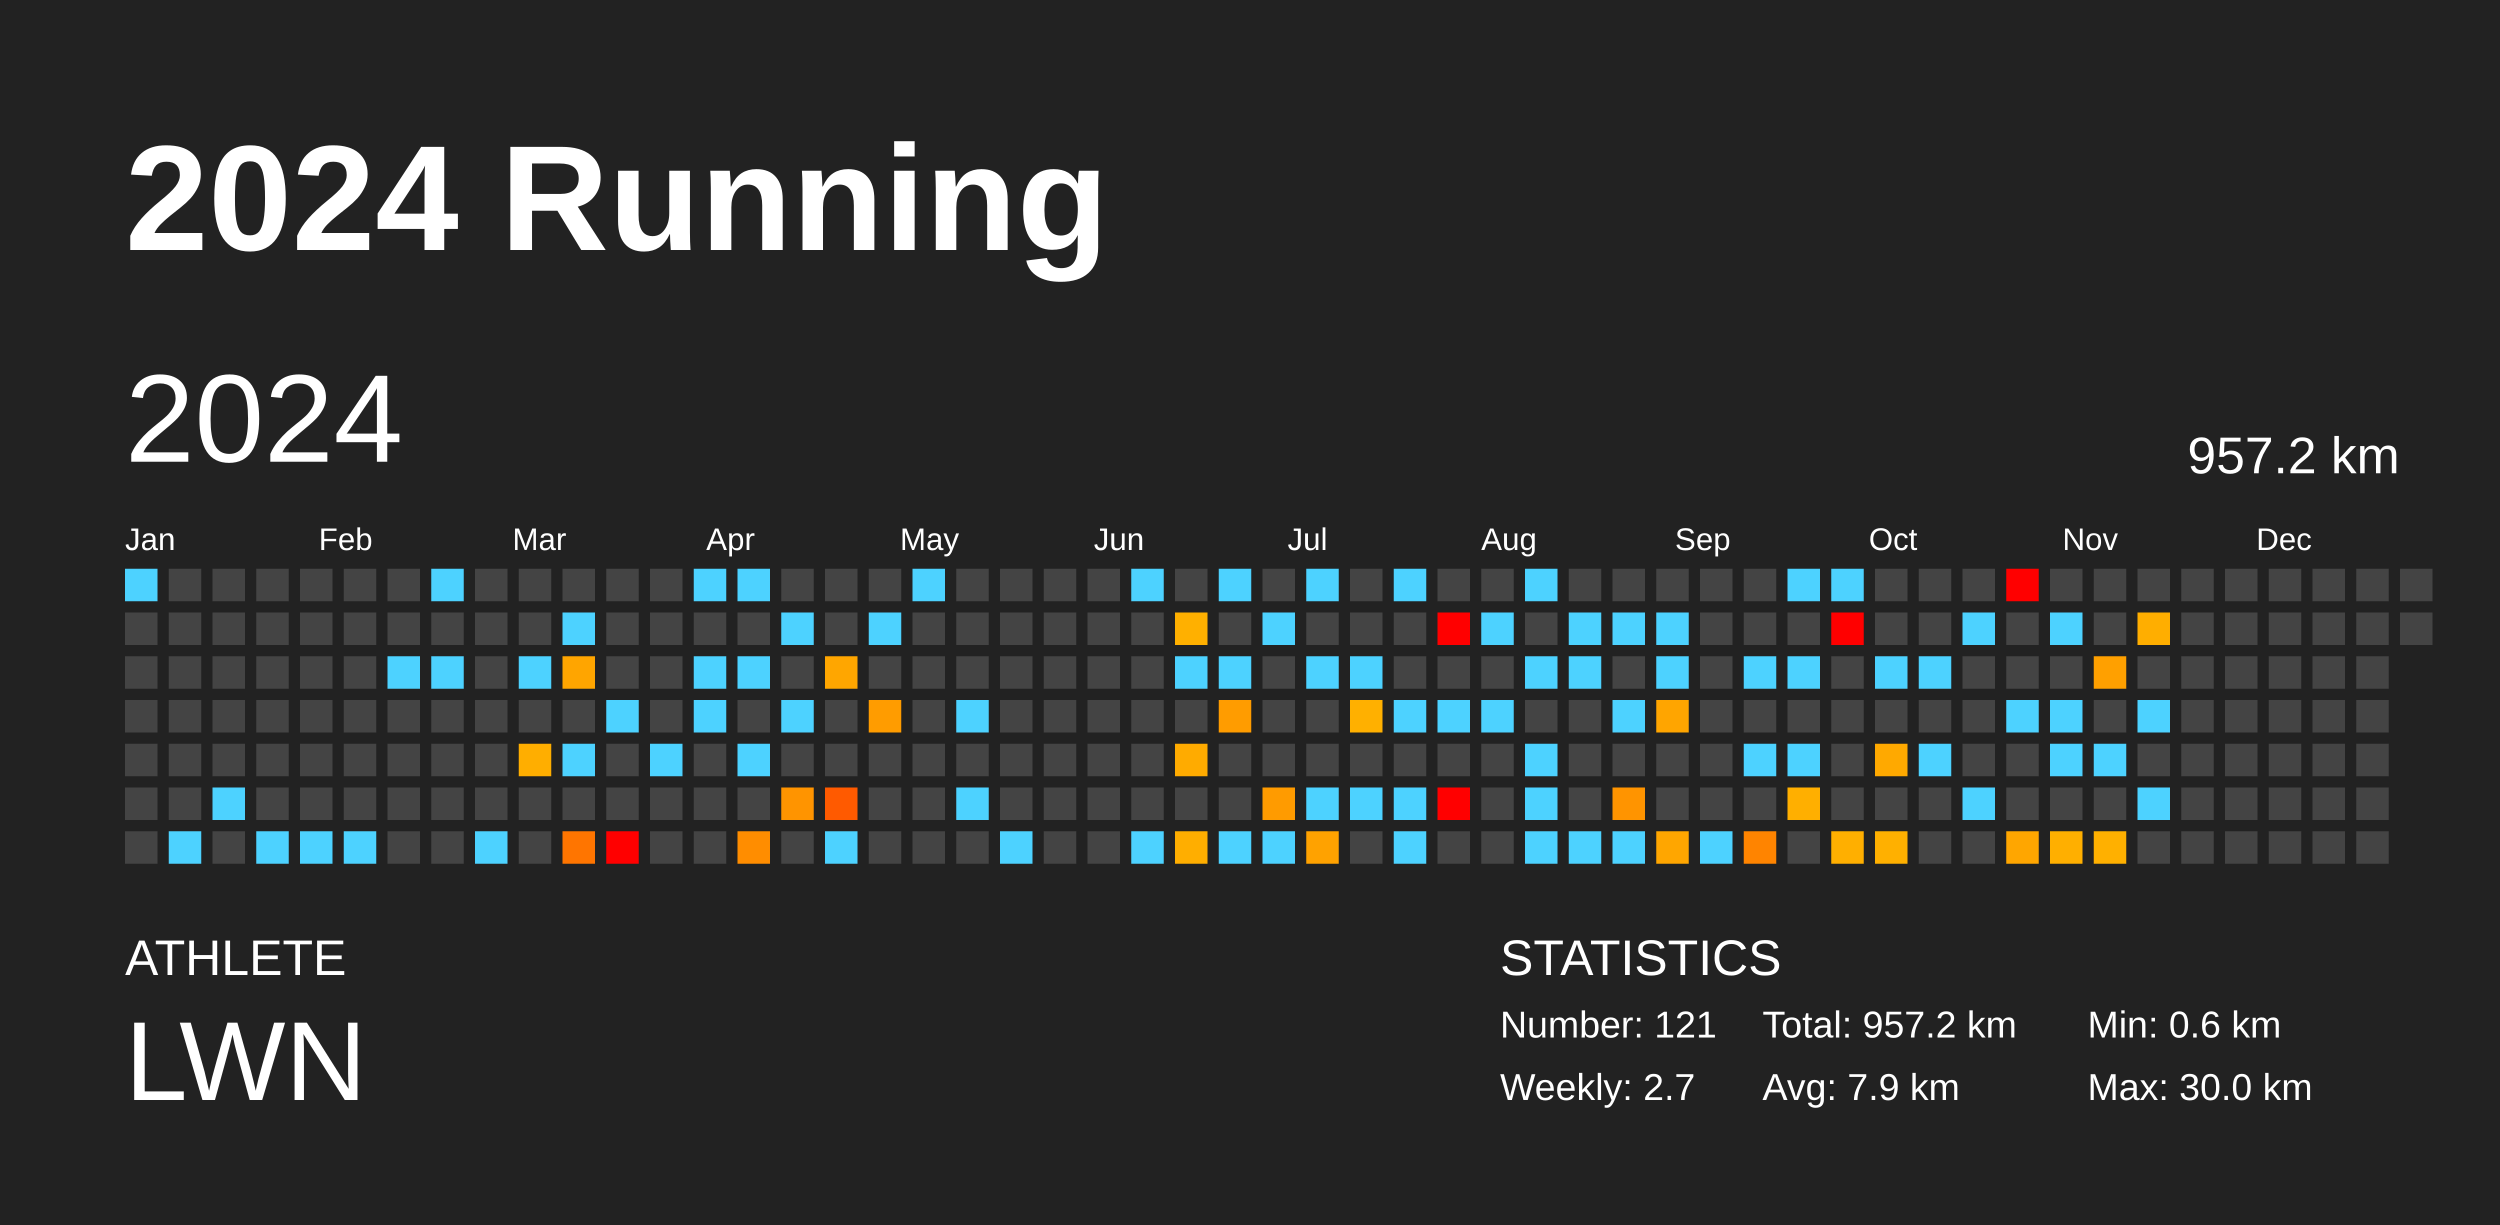
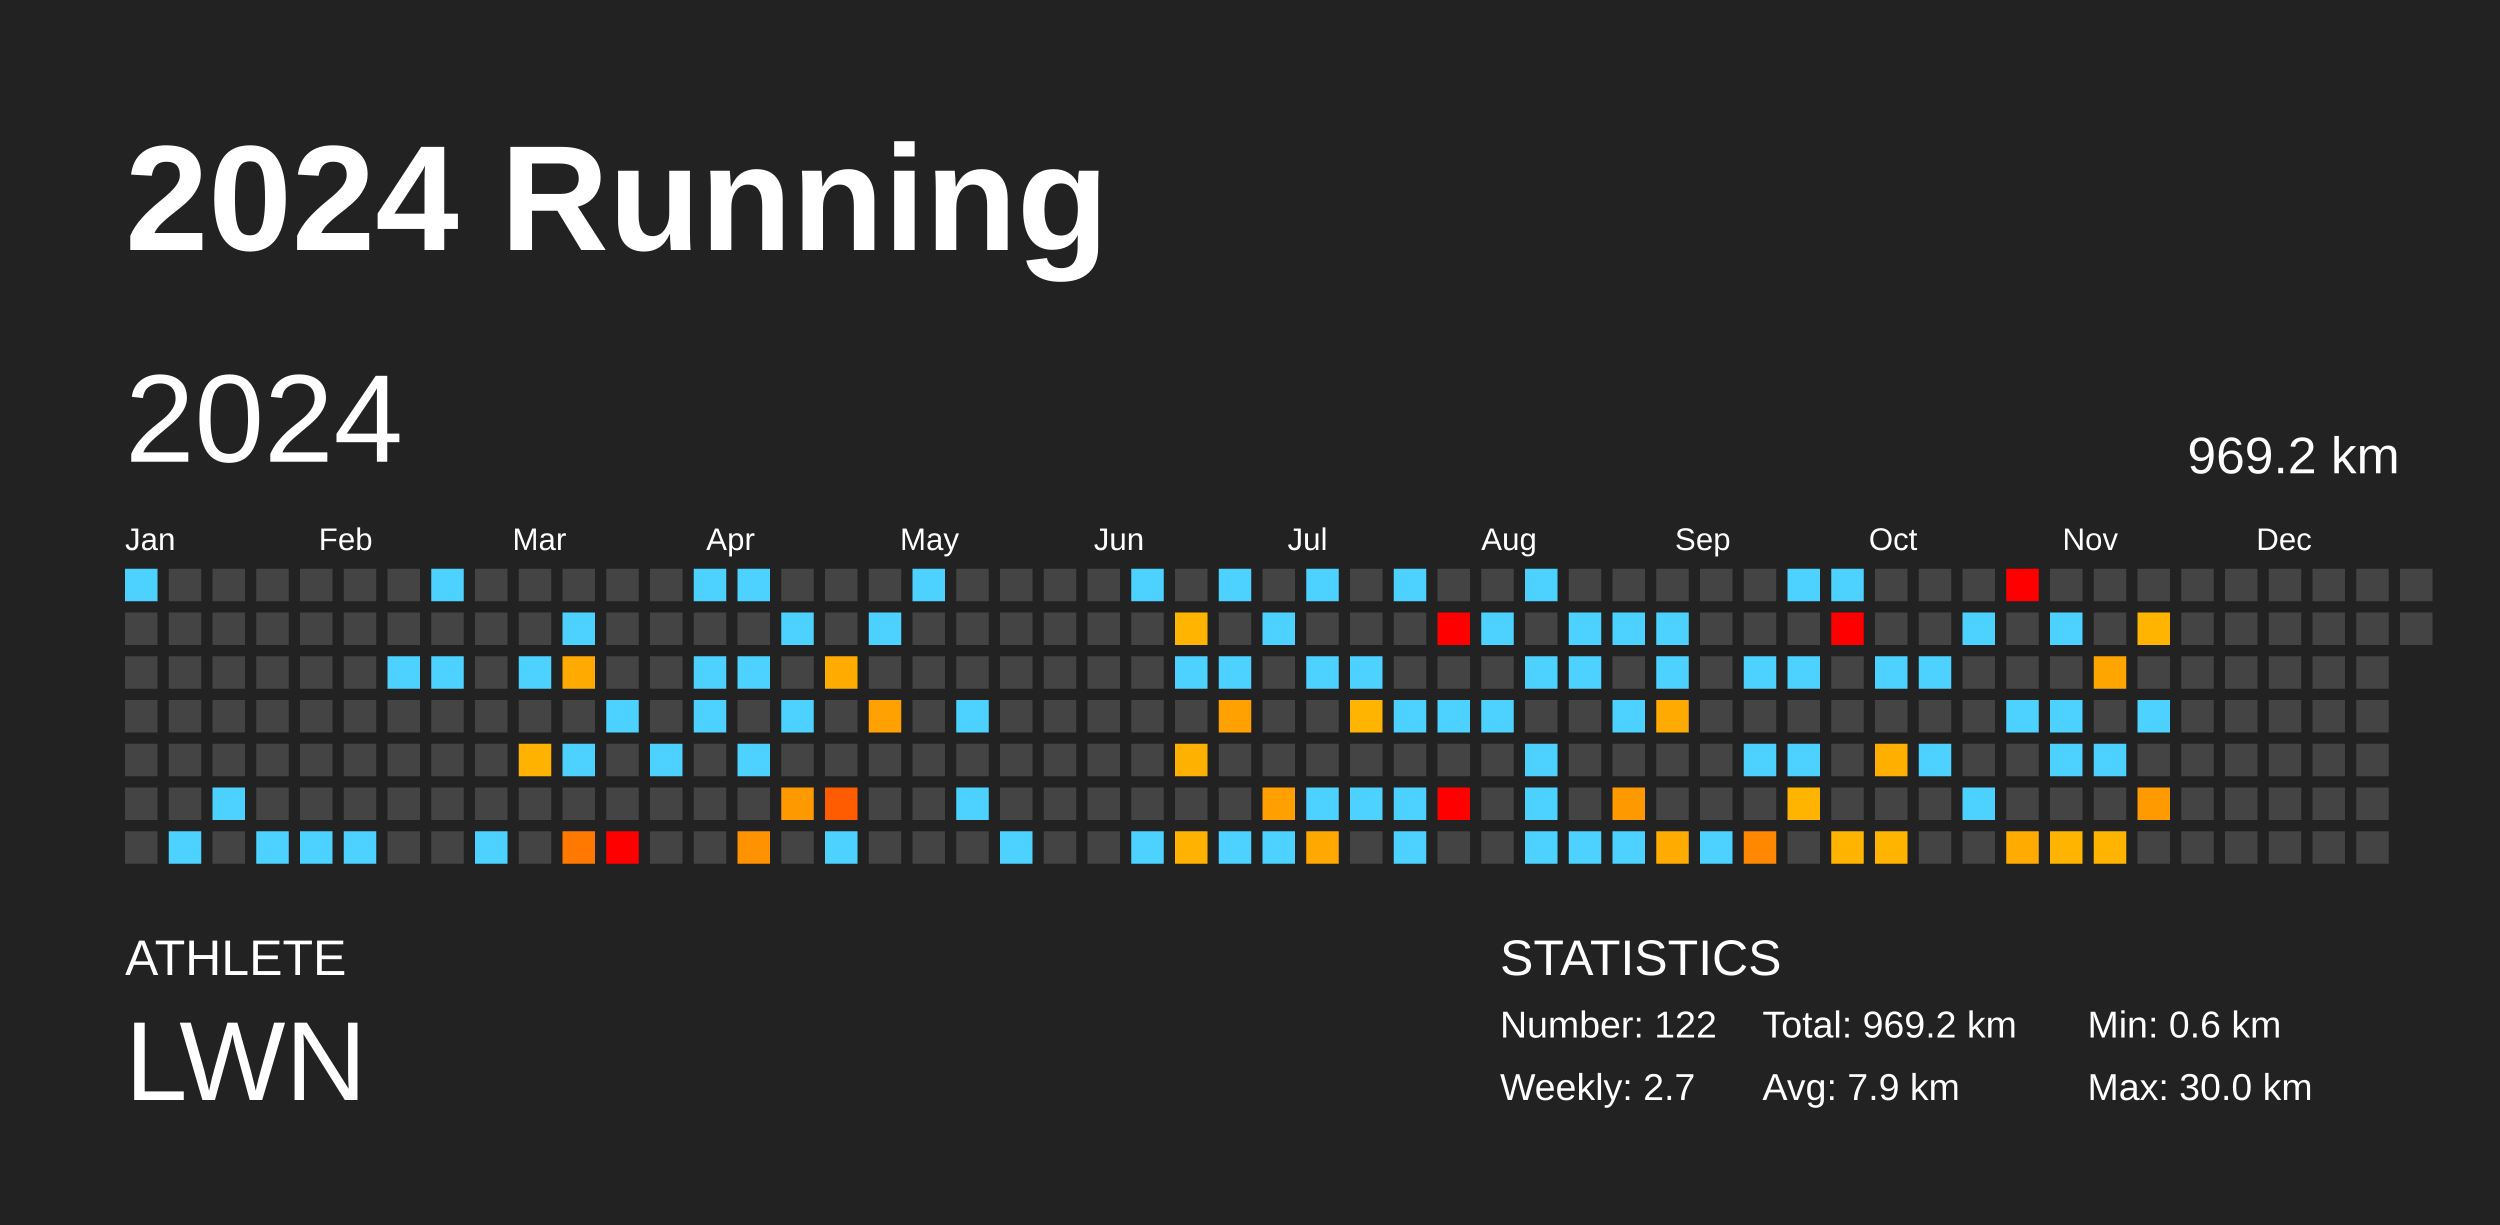
<svg xmlns="http://www.w3.org/2000/svg" baseProfile="full" height="98mm" version="1.1" viewBox="0,0,200,98" width="200mm">
  <defs />
  <rect fill="#222222" height="98" width="200" x="0" y="0" />
  <text fill="#FFFFFF" style="font-size:12px; font-family:Arial; font-weight:bold;" x="10" y="20">2024 Running</text>
  <text fill="#FFFFFF" style="font-size:4px; font-family:Arial" x="10" y="78">ATHLETE</text>
  <text fill="#FFFFFF" style="font-size:9px; font-family:Arial" x="10" y="88">LWN</text>
  <text fill="#FFFFFF" style="font-size:4px; font-family:Arial" x="120" y="78">STATISTICS</text>
-   <text fill="#FFFFFF" style="font-size:3px; font-family:Arial" x="120" y="83">Number: 121</text>
+   <text fill="#FFFFFF" style="font-size:3px; font-family:Arial" x="120" y="83">Number: 122</text>
  <text fill="#FFFFFF" style="font-size:3px; font-family:Arial" x="120" y="88">Weekly: 2.7</text>
-   <text fill="#FFFFFF" style="font-size:3px; font-family:Arial" x="141" y="83">Total: 957.2 km</text>
+   <text fill="#FFFFFF" style="font-size:3px; font-family:Arial" x="141" y="83">Total: 969.2 km</text>
  <text fill="#FFFFFF" style="font-size:3px; font-family:Arial" x="141" y="88">Avg: 7.9 km</text>
  <text fill="#FFFFFF" style="font-size:3px; font-family:Arial" x="167" y="83">Min: 0.6 km</text>
  <text fill="#FFFFFF" style="font-size:3px; font-family:Arial" x="167" y="88">Max: 30.0 km</text>
  <text dominant-baseline="hanging" fill="#FFFFFF" style="font-size:10.0px; font-family:Arial;" x="10" y="30">2024</text>
-   <text dominant-baseline="hanging" fill="#FFFFFF" style="font-size:4.125px; font-family:Arial;" x="175" y="35">957.2 km</text>
+   <text dominant-baseline="hanging" fill="#FFFFFF" style="font-size:4.125px; font-family:Arial;" x="175" y="35">969.2 km</text>
  <text fill="#FFFFFF" style="font-size:2.5px; font-family:Arial" x="10.0" y="44">Jan</text>
  <text fill="#FFFFFF" style="font-size:2.5px; font-family:Arial" x="25.5" y="44">Feb</text>
  <text fill="#FFFFFF" style="font-size:2.5px; font-family:Arial" x="41.0" y="44">Mar</text>
  <text fill="#FFFFFF" style="font-size:2.5px; font-family:Arial" x="56.5" y="44">Apr</text>
  <text fill="#FFFFFF" style="font-size:2.5px; font-family:Arial" x="72.0" y="44">May</text>
  <text fill="#FFFFFF" style="font-size:2.5px; font-family:Arial" x="87.5" y="44">Jun</text>
  <text fill="#FFFFFF" style="font-size:2.5px; font-family:Arial" x="103.0" y="44">Jul</text>
  <text fill="#FFFFFF" style="font-size:2.5px; font-family:Arial" x="118.5" y="44">Aug</text>
  <text fill="#FFFFFF" style="font-size:2.5px; font-family:Arial" x="134.0" y="44">Sep</text>
  <text fill="#FFFFFF" style="font-size:2.5px; font-family:Arial" x="149.5" y="44">Oct</text>
  <text fill="#FFFFFF" style="font-size:2.5px; font-family:Arial" x="165.0" y="44">Nov</text>
  <text fill="#FFFFFF" style="font-size:2.5px; font-family:Arial" x="180.5" y="44">Dec</text>
  <rect fill="#4dd2ff" height="2.6" width="2.6" x="10.0" y="45.5" />
  <rect fill="#444444" height="2.6" width="2.6" x="10.0" y="49.0" />
  <rect fill="#444444" height="2.6" width="2.6" x="10.0" y="52.5" />
  <rect fill="#444444" height="2.6" width="2.6" x="10.0" y="56.0" />
  <rect fill="#444444" height="2.6" width="2.6" x="10.0" y="59.5" />
  <rect fill="#444444" height="2.6" width="2.6" x="10.0" y="63.0" />
  <rect fill="#444444" height="2.6" width="2.6" x="10.0" y="66.5" />
  <rect fill="#444444" height="2.6" width="2.6" x="13.5" y="45.5" />
  <rect fill="#444444" height="2.6" width="2.6" x="13.5" y="49.0" />
  <rect fill="#444444" height="2.6" width="2.6" x="13.5" y="52.5" />
  <rect fill="#444444" height="2.6" width="2.6" x="13.5" y="56.0" />
  <rect fill="#444444" height="2.6" width="2.6" x="13.5" y="59.5" />
  <rect fill="#444444" height="2.6" width="2.6" x="13.5" y="63.0" />
  <rect fill="#4dd2ff" height="2.6" width="2.6" x="13.5" y="66.5" />
  <rect fill="#444444" height="2.6" width="2.6" x="17.0" y="45.5" />
  <rect fill="#444444" height="2.6" width="2.6" x="17.0" y="49.0" />
  <rect fill="#444444" height="2.6" width="2.6" x="17.0" y="52.5" />
  <rect fill="#444444" height="2.6" width="2.6" x="17.0" y="56.0" />
  <rect fill="#444444" height="2.6" width="2.6" x="17.0" y="59.5" />
  <rect fill="#4dd2ff" height="2.6" width="2.6" x="17.0" y="63.0" />
  <rect fill="#444444" height="2.6" width="2.6" x="17.0" y="66.5" />
  <rect fill="#444444" height="2.6" width="2.6" x="20.5" y="45.5" />
  <rect fill="#444444" height="2.6" width="2.6" x="20.5" y="49.0" />
  <rect fill="#444444" height="2.6" width="2.6" x="20.5" y="52.5" />
  <rect fill="#444444" height="2.6" width="2.6" x="20.5" y="56.0" />
  <rect fill="#444444" height="2.6" width="2.6" x="20.5" y="59.5" />
  <rect fill="#444444" height="2.6" width="2.6" x="20.5" y="63.0" />
  <rect fill="#4dd2ff" height="2.6" width="2.6" x="20.5" y="66.5" />
  <rect fill="#444444" height="2.6" width="2.6" x="24.0" y="45.5" />
  <rect fill="#444444" height="2.6" width="2.6" x="24.0" y="49.0" />
  <rect fill="#444444" height="2.6" width="2.6" x="24.0" y="52.5" />
  <rect fill="#444444" height="2.6" width="2.6" x="24.0" y="56.0" />
  <rect fill="#444444" height="2.6" width="2.6" x="24.0" y="59.5" />
  <rect fill="#444444" height="2.6" width="2.6" x="24.0" y="63.0" />
  <rect fill="#4dd2ff" height="2.6" width="2.6" x="24.0" y="66.5" />
  <rect fill="#444444" height="2.6" width="2.6" x="27.5" y="45.5" />
  <rect fill="#444444" height="2.6" width="2.6" x="27.5" y="49.0" />
  <rect fill="#444444" height="2.6" width="2.6" x="27.5" y="52.5" />
  <rect fill="#444444" height="2.6" width="2.6" x="27.5" y="56.0" />
  <rect fill="#444444" height="2.6" width="2.6" x="27.5" y="59.5" />
  <rect fill="#444444" height="2.6" width="2.6" x="27.5" y="63.0" />
  <rect fill="#4dd2ff" height="2.6" width="2.6" x="27.5" y="66.5" />
  <rect fill="#444444" height="2.6" width="2.6" x="31.0" y="45.5" />
  <rect fill="#444444" height="2.6" width="2.6" x="31.0" y="49.0" />
  <rect fill="#4dd2ff" height="2.6" width="2.6" x="31.0" y="52.5" />
  <rect fill="#444444" height="2.6" width="2.6" x="31.0" y="56.0" />
  <rect fill="#444444" height="2.6" width="2.6" x="31.0" y="59.5" />
  <rect fill="#444444" height="2.6" width="2.6" x="31.0" y="63.0" />
  <rect fill="#444444" height="2.6" width="2.6" x="31.0" y="66.5" />
  <rect fill="#4dd2ff" height="2.6" width="2.6" x="34.5" y="45.5" />
  <rect fill="#444444" height="2.6" width="2.6" x="34.5" y="49.0" />
  <rect fill="#4dd2ff" height="2.6" width="2.6" x="34.5" y="52.5" />
  <rect fill="#444444" height="2.6" width="2.6" x="34.5" y="56.0" />
  <rect fill="#444444" height="2.6" width="2.6" x="34.5" y="59.5" />
  <rect fill="#444444" height="2.6" width="2.6" x="34.5" y="63.0" />
  <rect fill="#444444" height="2.6" width="2.6" x="34.5" y="66.5" />
  <rect fill="#444444" height="2.6" width="2.6" x="38.0" y="45.5" />
  <rect fill="#444444" height="2.6" width="2.6" x="38.0" y="49.0" />
  <rect fill="#444444" height="2.6" width="2.6" x="38.0" y="52.5" />
  <rect fill="#444444" height="2.6" width="2.6" x="38.0" y="56.0" />
  <rect fill="#444444" height="2.6" width="2.6" x="38.0" y="59.5" />
  <rect fill="#444444" height="2.6" width="2.6" x="38.0" y="63.0" />
  <rect fill="#4dd2ff" height="2.6" width="2.6" x="38.0" y="66.5" />
  <rect fill="#444444" height="2.6" width="2.6" x="41.5" y="45.5" />
  <rect fill="#444444" height="2.6" width="2.6" x="41.5" y="49.0" />
  <rect fill="#4dd2ff" height="2.6" width="2.6" x="41.5" y="52.5" />
  <rect fill="#444444" height="2.6" width="2.6" x="41.5" y="56.0" />
-   <rect fill="#ffae00" height="2.6" width="2.6" x="41.5" y="59.5" />
+   <rect fill="#ffb300" height="2.6" width="2.6" x="41.5" y="59.5" />
  <rect fill="#444444" height="2.6" width="2.6" x="41.5" y="63.0" />
  <rect fill="#444444" height="2.6" width="2.6" x="41.5" y="66.5" />
  <rect fill="#444444" height="2.6" width="2.6" x="45.0" y="45.5" />
  <rect fill="#4dd2ff" height="2.6" width="2.6" x="45.0" y="49.0" />
-   <rect fill="#ffa500" height="2.6" width="2.6" x="45.0" y="52.5" />
+   <rect fill="#ffaa00" height="2.6" width="2.6" x="45.0" y="52.5" />
  <rect fill="#444444" height="2.6" width="2.6" x="45.0" y="56.0" />
  <rect fill="#4dd2ff" height="2.6" width="2.6" x="45.0" y="59.5" />
  <rect fill="#444444" height="2.6" width="2.6" x="45.0" y="63.0" />
-   <rect fill="#ff7500" height="2.6" width="2.6" x="45.0" y="66.5" />
+   <rect fill="#ff7900" height="2.6" width="2.6" x="45.0" y="66.5" />
  <rect fill="#444444" height="2.6" width="2.6" x="48.5" y="45.5" />
  <rect fill="#444444" height="2.6" width="2.6" x="48.5" y="49.0" />
  <rect fill="#444444" height="2.6" width="2.6" x="48.5" y="52.5" />
  <rect fill="#4dd2ff" height="2.6" width="2.6" x="48.5" y="56.0" />
  <rect fill="#444444" height="2.6" width="2.6" x="48.5" y="59.5" />
  <rect fill="#444444" height="2.6" width="2.6" x="48.5" y="63.0" />
  <rect fill="red" height="2.6" width="2.6" x="48.5" y="66.5" />
  <rect fill="#444444" height="2.6" width="2.6" x="52.0" y="45.5" />
  <rect fill="#444444" height="2.6" width="2.6" x="52.0" y="49.0" />
  <rect fill="#444444" height="2.6" width="2.6" x="52.0" y="52.5" />
  <rect fill="#444444" height="2.6" width="2.6" x="52.0" y="56.0" />
  <rect fill="#4dd2ff" height="2.6" width="2.6" x="52.0" y="59.5" />
  <rect fill="#444444" height="2.6" width="2.6" x="52.0" y="63.0" />
  <rect fill="#444444" height="2.6" width="2.6" x="52.0" y="66.5" />
  <rect fill="#4dd2ff" height="2.6" width="2.6" x="55.5" y="45.5" />
  <rect fill="#444444" height="2.6" width="2.6" x="55.5" y="49.0" />
  <rect fill="#4dd2ff" height="2.6" width="2.6" x="55.5" y="52.5" />
  <rect fill="#4dd2ff" height="2.6" width="2.6" x="55.5" y="56.0" />
  <rect fill="#444444" height="2.6" width="2.6" x="55.5" y="59.5" />
  <rect fill="#444444" height="2.6" width="2.6" x="55.5" y="63.0" />
  <rect fill="#444444" height="2.6" width="2.6" x="55.5" y="66.5" />
  <rect fill="#4dd2ff" height="2.6" width="2.6" x="59.0" y="45.5" />
  <rect fill="#444444" height="2.6" width="2.6" x="59.0" y="49.0" />
  <rect fill="#4dd2ff" height="2.6" width="2.6" x="59.0" y="52.5" />
  <rect fill="#444444" height="2.6" width="2.6" x="59.0" y="56.0" />
  <rect fill="#4dd2ff" height="2.6" width="2.6" x="59.0" y="59.5" />
  <rect fill="#444444" height="2.6" width="2.6" x="59.0" y="63.0" />
-   <rect fill="#ff8d00" height="2.6" width="2.6" x="59.0" y="66.5" />
+   <rect fill="#ff9200" height="2.6" width="2.6" x="59.0" y="66.5" />
  <rect fill="#444444" height="2.6" width="2.6" x="62.5" y="45.5" />
  <rect fill="#4dd2ff" height="2.6" width="2.6" x="62.5" y="49.0" />
  <rect fill="#444444" height="2.6" width="2.6" x="62.5" y="52.5" />
  <rect fill="#4dd2ff" height="2.6" width="2.6" x="62.5" y="56.0" />
  <rect fill="#444444" height="2.6" width="2.6" x="62.5" y="59.5" />
-   <rect fill="#ff9400" height="2.6" width="2.6" x="62.5" y="63.0" />
+   <rect fill="#ff9900" height="2.6" width="2.6" x="62.5" y="63.0" />
  <rect fill="#444444" height="2.6" width="2.6" x="62.5" y="66.5" />
  <rect fill="#444444" height="2.6" width="2.6" x="66.0" y="45.5" />
  <rect fill="#444444" height="2.6" width="2.6" x="66.0" y="49.0" />
-   <rect fill="#ffa600" height="2.6" width="2.6" x="66.0" y="52.5" />
+   <rect fill="#ffab00" height="2.6" width="2.6" x="66.0" y="52.5" />
  <rect fill="#444444" height="2.6" width="2.6" x="66.0" y="56.0" />
  <rect fill="#444444" height="2.6" width="2.6" x="66.0" y="59.5" />
-   <rect fill="#ff5a00" height="2.6" width="2.6" x="66.0" y="63.0" />
+   <rect fill="#ff5c00" height="2.6" width="2.6" x="66.0" y="63.0" />
  <rect fill="#4dd2ff" height="2.6" width="2.6" x="66.0" y="66.5" />
  <rect fill="#444444" height="2.6" width="2.6" x="69.5" y="45.5" />
  <rect fill="#4dd2ff" height="2.6" width="2.6" x="69.5" y="49.0" />
  <rect fill="#444444" height="2.6" width="2.6" x="69.5" y="52.5" />
-   <rect fill="#ff9c00" height="2.6" width="2.6" x="69.5" y="56.0" />
+   <rect fill="#ffa100" height="2.6" width="2.6" x="69.5" y="56.0" />
  <rect fill="#444444" height="2.6" width="2.6" x="69.5" y="59.5" />
  <rect fill="#444444" height="2.6" width="2.6" x="69.5" y="63.0" />
  <rect fill="#444444" height="2.6" width="2.6" x="69.5" y="66.5" />
  <rect fill="#4dd2ff" height="2.6" width="2.6" x="73.0" y="45.5" />
  <rect fill="#444444" height="2.6" width="2.6" x="73.0" y="49.0" />
  <rect fill="#444444" height="2.6" width="2.6" x="73.0" y="52.5" />
  <rect fill="#444444" height="2.6" width="2.6" x="73.0" y="56.0" />
  <rect fill="#444444" height="2.6" width="2.6" x="73.0" y="59.5" />
  <rect fill="#444444" height="2.6" width="2.6" x="73.0" y="63.0" />
  <rect fill="#444444" height="2.6" width="2.6" x="73.0" y="66.5" />
  <rect fill="#444444" height="2.6" width="2.6" x="76.5" y="45.5" />
  <rect fill="#444444" height="2.6" width="2.6" x="76.5" y="49.0" />
  <rect fill="#444444" height="2.6" width="2.6" x="76.5" y="52.5" />
  <rect fill="#4dd2ff" height="2.6" width="2.6" x="76.5" y="56.0" />
  <rect fill="#444444" height="2.6" width="2.6" x="76.5" y="59.5" />
  <rect fill="#4dd2ff" height="2.6" width="2.6" x="76.5" y="63.0" />
  <rect fill="#444444" height="2.6" width="2.6" x="76.5" y="66.5" />
  <rect fill="#444444" height="2.6" width="2.6" x="80.0" y="45.5" />
  <rect fill="#444444" height="2.6" width="2.6" x="80.0" y="49.0" />
  <rect fill="#444444" height="2.6" width="2.6" x="80.0" y="52.5" />
  <rect fill="#444444" height="2.6" width="2.6" x="80.0" y="56.0" />
  <rect fill="#444444" height="2.6" width="2.6" x="80.0" y="59.5" />
  <rect fill="#444444" height="2.6" width="2.6" x="80.0" y="63.0" />
  <rect fill="#4dd2ff" height="2.6" width="2.6" x="80.0" y="66.5" />
  <rect fill="#444444" height="2.6" width="2.6" x="83.5" y="45.5" />
  <rect fill="#444444" height="2.6" width="2.6" x="83.5" y="49.0" />
  <rect fill="#444444" height="2.6" width="2.6" x="83.5" y="52.5" />
  <rect fill="#444444" height="2.6" width="2.6" x="83.5" y="56.0" />
  <rect fill="#444444" height="2.6" width="2.6" x="83.5" y="59.5" />
  <rect fill="#444444" height="2.6" width="2.6" x="83.5" y="63.0" />
  <rect fill="#444444" height="2.6" width="2.6" x="83.5" y="66.5" />
  <rect fill="#444444" height="2.6" width="2.6" x="87.0" y="45.5" />
  <rect fill="#444444" height="2.6" width="2.6" x="87.0" y="49.0" />
  <rect fill="#444444" height="2.6" width="2.6" x="87.0" y="52.5" />
  <rect fill="#444444" height="2.6" width="2.6" x="87.0" y="56.0" />
  <rect fill="#444444" height="2.6" width="2.6" x="87.0" y="59.5" />
  <rect fill="#444444" height="2.6" width="2.6" x="87.0" y="63.0" />
  <rect fill="#444444" height="2.6" width="2.6" x="87.0" y="66.5" />
  <rect fill="#4dd2ff" height="2.6" width="2.6" x="90.5" y="45.5" />
  <rect fill="#444444" height="2.6" width="2.6" x="90.5" y="49.0" />
  <rect fill="#444444" height="2.6" width="2.6" x="90.5" y="52.5" />
  <rect fill="#444444" height="2.6" width="2.6" x="90.5" y="56.0" />
  <rect fill="#444444" height="2.6" width="2.6" x="90.5" y="59.5" />
  <rect fill="#444444" height="2.6" width="2.6" x="90.5" y="63.0" />
  <rect fill="#4dd2ff" height="2.6" width="2.6" x="90.5" y="66.5" />
  <rect fill="#444444" height="2.6" width="2.6" x="94.0" y="45.5" />
-   <rect fill="#ffb000" height="2.6" width="2.6" x="94.0" y="49.0" />
+   <rect fill="#ffb500" height="2.6" width="2.6" x="94.0" y="49.0" />
  <rect fill="#4dd2ff" height="2.6" width="2.6" x="94.0" y="52.5" />
  <rect fill="#444444" height="2.6" width="2.6" x="94.0" y="56.0" />
-   <rect fill="#ffab00" height="2.6" width="2.6" x="94.0" y="59.5" />
+   <rect fill="#ffb100" height="2.6" width="2.6" x="94.0" y="59.5" />
  <rect fill="#444444" height="2.6" width="2.6" x="94.0" y="63.0" />
-   <rect fill="#ffae00" height="2.6" width="2.6" x="94.0" y="66.5" />
+   <rect fill="#ffb300" height="2.6" width="2.6" x="94.0" y="66.5" />
  <rect fill="#4dd2ff" height="2.6" width="2.6" x="97.5" y="45.5" />
  <rect fill="#444444" height="2.6" width="2.6" x="97.5" y="49.0" />
  <rect fill="#4dd2ff" height="2.6" width="2.6" x="97.5" y="52.5" />
-   <rect fill="#ff9c00" height="2.6" width="2.6" x="97.5" y="56.0" />
+   <rect fill="#ffa100" height="2.6" width="2.6" x="97.5" y="56.0" />
  <rect fill="#444444" height="2.6" width="2.6" x="97.5" y="59.5" />
  <rect fill="#444444" height="2.6" width="2.6" x="97.5" y="63.0" />
  <rect fill="#4dd2ff" height="2.6" width="2.6" x="97.5" y="66.5" />
  <rect fill="#444444" height="2.6" width="2.6" x="101.0" y="45.5" />
  <rect fill="#4dd2ff" height="2.6" width="2.6" x="101.0" y="49.0" />
  <rect fill="#444444" height="2.6" width="2.6" x="101.0" y="52.5" />
  <rect fill="#444444" height="2.6" width="2.6" x="101.0" y="56.0" />
  <rect fill="#444444" height="2.6" width="2.6" x="101.0" y="59.5" />
-   <rect fill="#ff9b00" height="2.6" width="2.6" x="101.0" y="63.0" />
+   <rect fill="#ffa000" height="2.6" width="2.6" x="101.0" y="63.0" />
  <rect fill="#4dd2ff" height="2.6" width="2.6" x="101.0" y="66.5" />
  <rect fill="#4dd2ff" height="2.6" width="2.6" x="104.5" y="45.5" />
  <rect fill="#444444" height="2.6" width="2.6" x="104.5" y="49.0" />
  <rect fill="#4dd2ff" height="2.6" width="2.6" x="104.5" y="52.5" />
  <rect fill="#444444" height="2.6" width="2.6" x="104.5" y="56.0" />
  <rect fill="#444444" height="2.6" width="2.6" x="104.5" y="59.5" />
  <rect fill="#4dd2ff" height="2.6" width="2.6" x="104.5" y="63.0" />
-   <rect fill="#ffa200" height="2.6" width="2.6" x="104.5" y="66.5" />
+   <rect fill="#ffa800" height="2.6" width="2.6" x="104.5" y="66.5" />
  <rect fill="#444444" height="2.6" width="2.6" x="108.0" y="45.5" />
  <rect fill="#444444" height="2.6" width="2.6" x="108.0" y="49.0" />
  <rect fill="#4dd2ff" height="2.6" width="2.6" x="108.0" y="52.5" />
-   <rect fill="#ffb000" height="2.6" width="2.6" x="108.0" y="56.0" />
+   <rect fill="#ffb500" height="2.6" width="2.6" x="108.0" y="56.0" />
  <rect fill="#444444" height="2.6" width="2.6" x="108.0" y="59.5" />
  <rect fill="#4dd2ff" height="2.6" width="2.6" x="108.0" y="63.0" />
  <rect fill="#444444" height="2.6" width="2.6" x="108.0" y="66.5" />
  <rect fill="#4dd2ff" height="2.6" width="2.6" x="111.5" y="45.5" />
  <rect fill="#444444" height="2.6" width="2.6" x="111.5" y="49.0" />
  <rect fill="#444444" height="2.6" width="2.6" x="111.5" y="52.5" />
  <rect fill="#4dd2ff" height="2.6" width="2.6" x="111.5" y="56.0" />
  <rect fill="#444444" height="2.6" width="2.6" x="111.5" y="59.5" />
  <rect fill="#4dd2ff" height="2.6" width="2.6" x="111.5" y="63.0" />
  <rect fill="#4dd2ff" height="2.6" width="2.6" x="111.5" y="66.5" />
  <rect fill="#444444" height="2.6" width="2.6" x="115.0" y="45.5" />
  <rect fill="red" height="2.6" width="2.6" x="115.0" y="49.0" />
  <rect fill="#444444" height="2.6" width="2.6" x="115.0" y="52.5" />
  <rect fill="#4dd2ff" height="2.6" width="2.6" x="115.0" y="56.0" />
  <rect fill="#444444" height="2.6" width="2.6" x="115.0" y="59.5" />
  <rect fill="red" height="2.6" width="2.6" x="115.0" y="63.0" />
  <rect fill="#444444" height="2.6" width="2.6" x="115.0" y="66.5" />
  <rect fill="#444444" height="2.6" width="2.6" x="118.5" y="45.5" />
  <rect fill="#4dd2ff" height="2.6" width="2.6" x="118.5" y="49.0" />
  <rect fill="#444444" height="2.6" width="2.6" x="118.5" y="52.5" />
  <rect fill="#4dd2ff" height="2.6" width="2.6" x="118.5" y="56.0" />
  <rect fill="#444444" height="2.6" width="2.6" x="118.5" y="59.5" />
  <rect fill="#444444" height="2.6" width="2.6" x="118.5" y="63.0" />
  <rect fill="#444444" height="2.6" width="2.6" x="118.5" y="66.5" />
  <rect fill="#4dd2ff" height="2.6" width="2.6" x="122.0" y="45.5" />
  <rect fill="#444444" height="2.6" width="2.6" x="122.0" y="49.0" />
  <rect fill="#4dd2ff" height="2.6" width="2.6" x="122.0" y="52.5" />
  <rect fill="#444444" height="2.6" width="2.6" x="122.0" y="56.0" />
  <rect fill="#4dd2ff" height="2.6" width="2.6" x="122.0" y="59.5" />
  <rect fill="#4dd2ff" height="2.6" width="2.6" x="122.0" y="63.0" />
  <rect fill="#4dd2ff" height="2.6" width="2.6" x="122.0" y="66.5" />
  <rect fill="#444444" height="2.6" width="2.6" x="125.5" y="45.5" />
  <rect fill="#4dd2ff" height="2.6" width="2.6" x="125.5" y="49.0" />
  <rect fill="#4dd2ff" height="2.6" width="2.6" x="125.5" y="52.5" />
  <rect fill="#444444" height="2.6" width="2.6" x="125.5" y="56.0" />
  <rect fill="#444444" height="2.6" width="2.6" x="125.5" y="59.5" />
  <rect fill="#444444" height="2.6" width="2.6" x="125.5" y="63.0" />
  <rect fill="#4dd2ff" height="2.6" width="2.6" x="125.5" y="66.5" />
  <rect fill="#444444" height="2.6" width="2.6" x="129.0" y="45.5" />
  <rect fill="#4dd2ff" height="2.6" width="2.6" x="129.0" y="49.0" />
  <rect fill="#444444" height="2.6" width="2.6" x="129.0" y="52.5" />
  <rect fill="#4dd2ff" height="2.6" width="2.6" x="129.0" y="56.0" />
  <rect fill="#444444" height="2.6" width="2.6" x="129.0" y="59.5" />
-   <rect fill="#ff9400" height="2.6" width="2.6" x="129.0" y="63.0" />
+   <rect fill="#ff9900" height="2.6" width="2.6" x="129.0" y="63.0" />
  <rect fill="#4dd2ff" height="2.6" width="2.6" x="129.0" y="66.5" />
  <rect fill="#444444" height="2.6" width="2.6" x="132.5" y="45.5" />
  <rect fill="#4dd2ff" height="2.6" width="2.6" x="132.5" y="49.0" />
  <rect fill="#4dd2ff" height="2.6" width="2.6" x="132.5" y="52.5" />
-   <rect fill="#ffa500" height="2.6" width="2.6" x="132.5" y="56.0" />
+   <rect fill="#ffaa00" height="2.6" width="2.6" x="132.5" y="56.0" />
  <rect fill="#444444" height="2.6" width="2.6" x="132.5" y="59.5" />
  <rect fill="#444444" height="2.6" width="2.6" x="132.5" y="63.0" />
-   <rect fill="#ffa600" height="2.6" width="2.6" x="132.5" y="66.5" />
+   <rect fill="#ffab00" height="2.6" width="2.6" x="132.5" y="66.5" />
  <rect fill="#444444" height="2.6" width="2.6" x="136.0" y="45.5" />
  <rect fill="#444444" height="2.6" width="2.6" x="136.0" y="49.0" />
  <rect fill="#444444" height="2.6" width="2.6" x="136.0" y="52.5" />
  <rect fill="#444444" height="2.6" width="2.6" x="136.0" y="56.0" />
  <rect fill="#444444" height="2.6" width="2.6" x="136.0" y="59.5" />
  <rect fill="#444444" height="2.6" width="2.6" x="136.0" y="63.0" />
  <rect fill="#4dd2ff" height="2.6" width="2.6" x="136.0" y="66.5" />
  <rect fill="#444444" height="2.6" width="2.6" x="139.5" y="45.5" />
  <rect fill="#444444" height="2.6" width="2.6" x="139.5" y="49.0" />
  <rect fill="#4dd2ff" height="2.6" width="2.6" x="139.5" y="52.5" />
  <rect fill="#444444" height="2.6" width="2.6" x="139.5" y="56.0" />
  <rect fill="#4dd2ff" height="2.6" width="2.6" x="139.5" y="59.5" />
  <rect fill="#444444" height="2.6" width="2.6" x="139.5" y="63.0" />
-   <rect fill="#ff8400" height="2.6" width="2.6" x="139.5" y="66.5" />
+   <rect fill="#ff8800" height="2.6" width="2.6" x="139.5" y="66.5" />
  <rect fill="#4dd2ff" height="2.6" width="2.6" x="143.0" y="45.5" />
  <rect fill="#444444" height="2.6" width="2.6" x="143.0" y="49.0" />
  <rect fill="#4dd2ff" height="2.6" width="2.6" x="143.0" y="52.5" />
  <rect fill="#444444" height="2.6" width="2.6" x="143.0" y="56.0" />
  <rect fill="#4dd2ff" height="2.6" width="2.6" x="143.0" y="59.5" />
-   <rect fill="#ffaf00" height="2.6" width="2.6" x="143.0" y="63.0" />
+   <rect fill="#ffb400" height="2.6" width="2.6" x="143.0" y="63.0" />
  <rect fill="#444444" height="2.6" width="2.6" x="143.0" y="66.5" />
  <rect fill="#4dd2ff" height="2.6" width="2.6" x="146.5" y="45.5" />
  <rect fill="red" height="2.6" width="2.6" x="146.5" y="49.0" />
  <rect fill="#444444" height="2.6" width="2.6" x="146.5" y="52.5" />
  <rect fill="#444444" height="2.6" width="2.6" x="146.5" y="56.0" />
  <rect fill="#444444" height="2.6" width="2.6" x="146.5" y="59.5" />
  <rect fill="#444444" height="2.6" width="2.6" x="146.5" y="63.0" />
-   <rect fill="#ffaf00" height="2.6" width="2.6" x="146.5" y="66.5" />
+   <rect fill="#ffb500" height="2.6" width="2.6" x="146.5" y="66.5" />
  <rect fill="#444444" height="2.6" width="2.6" x="150.0" y="45.5" />
  <rect fill="#444444" height="2.6" width="2.6" x="150.0" y="49.0" />
  <rect fill="#4dd2ff" height="2.6" width="2.6" x="150.0" y="52.5" />
  <rect fill="#444444" height="2.6" width="2.6" x="150.0" y="56.0" />
-   <rect fill="#ffa900" height="2.6" width="2.6" x="150.0" y="59.5" />
+   <rect fill="#ffaf00" height="2.6" width="2.6" x="150.0" y="59.5" />
  <rect fill="#444444" height="2.6" width="2.6" x="150.0" y="63.0" />
-   <rect fill="#ffb000" height="2.6" width="2.6" x="150.0" y="66.5" />
+   <rect fill="#ffb500" height="2.6" width="2.6" x="150.0" y="66.5" />
  <rect fill="#444444" height="2.6" width="2.6" x="153.5" y="45.5" />
  <rect fill="#444444" height="2.6" width="2.6" x="153.5" y="49.0" />
  <rect fill="#4dd2ff" height="2.6" width="2.6" x="153.5" y="52.5" />
  <rect fill="#444444" height="2.6" width="2.6" x="153.5" y="56.0" />
  <rect fill="#4dd2ff" height="2.6" width="2.6" x="153.5" y="59.5" />
  <rect fill="#444444" height="2.6" width="2.6" x="153.5" y="63.0" />
  <rect fill="#444444" height="2.6" width="2.6" x="153.5" y="66.5" />
  <rect fill="#444444" height="2.6" width="2.6" x="157.0" y="45.5" />
  <rect fill="#4dd2ff" height="2.6" width="2.6" x="157.0" y="49.0" />
  <rect fill="#444444" height="2.6" width="2.6" x="157.0" y="52.5" />
  <rect fill="#444444" height="2.6" width="2.6" x="157.0" y="56.0" />
  <rect fill="#444444" height="2.6" width="2.6" x="157.0" y="59.5" />
  <rect fill="#4dd2ff" height="2.6" width="2.6" x="157.0" y="63.0" />
  <rect fill="#444444" height="2.6" width="2.6" x="157.0" y="66.5" />
  <rect fill="red" height="2.6" width="2.6" x="160.5" y="45.5" />
  <rect fill="#444444" height="2.6" width="2.6" x="160.5" y="49.0" />
  <rect fill="#444444" height="2.6" width="2.6" x="160.5" y="52.5" />
  <rect fill="#4dd2ff" height="2.6" width="2.6" x="160.5" y="56.0" />
  <rect fill="#444444" height="2.6" width="2.6" x="160.5" y="59.5" />
  <rect fill="#444444" height="2.6" width="2.6" x="160.5" y="63.0" />
-   <rect fill="#ffa600" height="2.6" width="2.6" x="160.5" y="66.5" />
+   <rect fill="#ffab00" height="2.6" width="2.6" x="160.5" y="66.5" />
  <rect fill="#444444" height="2.6" width="2.6" x="164.0" y="45.5" />
  <rect fill="#4dd2ff" height="2.6" width="2.6" x="164.0" y="49.0" />
  <rect fill="#444444" height="2.6" width="2.6" x="164.0" y="52.5" />
  <rect fill="#4dd2ff" height="2.6" width="2.6" x="164.0" y="56.0" />
  <rect fill="#4dd2ff" height="2.6" width="2.6" x="164.0" y="59.5" />
  <rect fill="#444444" height="2.6" width="2.6" x="164.0" y="63.0" />
-   <rect fill="#ffaf00" height="2.6" width="2.6" x="164.0" y="66.5" />
+   <rect fill="#ffb400" height="2.6" width="2.6" x="164.0" y="66.5" />
  <rect fill="#444444" height="2.6" width="2.6" x="167.5" y="45.5" />
  <rect fill="#444444" height="2.6" width="2.6" x="167.5" y="49.0" />
-   <rect fill="#ffa000" height="2.6" width="2.6" x="167.5" y="52.5" />
+   <rect fill="#ffa500" height="2.6" width="2.6" x="167.5" y="52.5" />
  <rect fill="#444444" height="2.6" width="2.6" x="167.5" y="56.0" />
  <rect fill="#4dd2ff" height="2.6" width="2.6" x="167.5" y="59.5" />
  <rect fill="#444444" height="2.6" width="2.6" x="167.5" y="63.0" />
-   <rect fill="#ffb000" height="2.6" width="2.6" x="167.5" y="66.5" />
+   <rect fill="#ffb500" height="2.6" width="2.6" x="167.5" y="66.5" />
  <rect fill="#444444" height="2.6" width="2.6" x="171.0" y="45.5" />
-   <rect fill="#ffae00" height="2.6" width="2.6" x="171.0" y="49.0" />
+   <rect fill="#ffb400" height="2.6" width="2.6" x="171.0" y="49.0" />
  <rect fill="#444444" height="2.6" width="2.6" x="171.0" y="52.5" />
  <rect fill="#4dd2ff" height="2.6" width="2.6" x="171.0" y="56.0" />
  <rect fill="#444444" height="2.6" width="2.6" x="171.0" y="59.5" />
-   <rect fill="#4dd2ff" height="2.6" width="2.6" x="171.0" y="63.0" />
+   <rect fill="#ff9a00" height="2.6" width="2.6" x="171.0" y="63.0" />
  <rect fill="#444444" height="2.6" width="2.6" x="171.0" y="66.5" />
  <rect fill="#444444" height="2.6" width="2.6" x="174.5" y="45.5" />
  <rect fill="#444444" height="2.6" width="2.6" x="174.5" y="49.0" />
  <rect fill="#444444" height="2.6" width="2.6" x="174.5" y="52.5" />
  <rect fill="#444444" height="2.6" width="2.6" x="174.5" y="56.0" />
  <rect fill="#444444" height="2.6" width="2.6" x="174.5" y="59.5" />
  <rect fill="#444444" height="2.6" width="2.6" x="174.5" y="63.0" />
  <rect fill="#444444" height="2.6" width="2.6" x="174.5" y="66.5" />
  <rect fill="#444444" height="2.6" width="2.6" x="178.0" y="45.5" />
  <rect fill="#444444" height="2.6" width="2.6" x="178.0" y="49.0" />
  <rect fill="#444444" height="2.6" width="2.6" x="178.0" y="52.5" />
  <rect fill="#444444" height="2.6" width="2.6" x="178.0" y="56.0" />
  <rect fill="#444444" height="2.6" width="2.6" x="178.0" y="59.5" />
  <rect fill="#444444" height="2.6" width="2.6" x="178.0" y="63.0" />
  <rect fill="#444444" height="2.6" width="2.6" x="178.0" y="66.5" />
  <rect fill="#444444" height="2.6" width="2.6" x="181.5" y="45.5" />
  <rect fill="#444444" height="2.6" width="2.6" x="181.5" y="49.0" />
  <rect fill="#444444" height="2.6" width="2.6" x="181.5" y="52.5" />
  <rect fill="#444444" height="2.6" width="2.6" x="181.5" y="56.0" />
  <rect fill="#444444" height="2.6" width="2.6" x="181.5" y="59.5" />
  <rect fill="#444444" height="2.6" width="2.6" x="181.5" y="63.0" />
  <rect fill="#444444" height="2.6" width="2.6" x="181.5" y="66.5" />
  <rect fill="#444444" height="2.6" width="2.6" x="185.0" y="45.5" />
  <rect fill="#444444" height="2.6" width="2.6" x="185.0" y="49.0" />
  <rect fill="#444444" height="2.6" width="2.6" x="185.0" y="52.5" />
  <rect fill="#444444" height="2.6" width="2.6" x="185.0" y="56.0" />
  <rect fill="#444444" height="2.6" width="2.6" x="185.0" y="59.5" />
  <rect fill="#444444" height="2.6" width="2.6" x="185.0" y="63.0" />
  <rect fill="#444444" height="2.6" width="2.6" x="185.0" y="66.5" />
  <rect fill="#444444" height="2.6" width="2.6" x="188.5" y="45.5" />
  <rect fill="#444444" height="2.6" width="2.6" x="188.5" y="49.0" />
  <rect fill="#444444" height="2.6" width="2.6" x="188.5" y="52.5" />
  <rect fill="#444444" height="2.6" width="2.6" x="188.5" y="56.0" />
  <rect fill="#444444" height="2.6" width="2.6" x="188.5" y="59.5" />
  <rect fill="#444444" height="2.6" width="2.6" x="188.5" y="63.0" />
  <rect fill="#444444" height="2.6" width="2.6" x="188.5" y="66.5" />
  <rect fill="#444444" height="2.6" width="2.6" x="192.0" y="45.5" />
  <rect fill="#444444" height="2.6" width="2.6" x="192.0" y="49.0" />
</svg>
